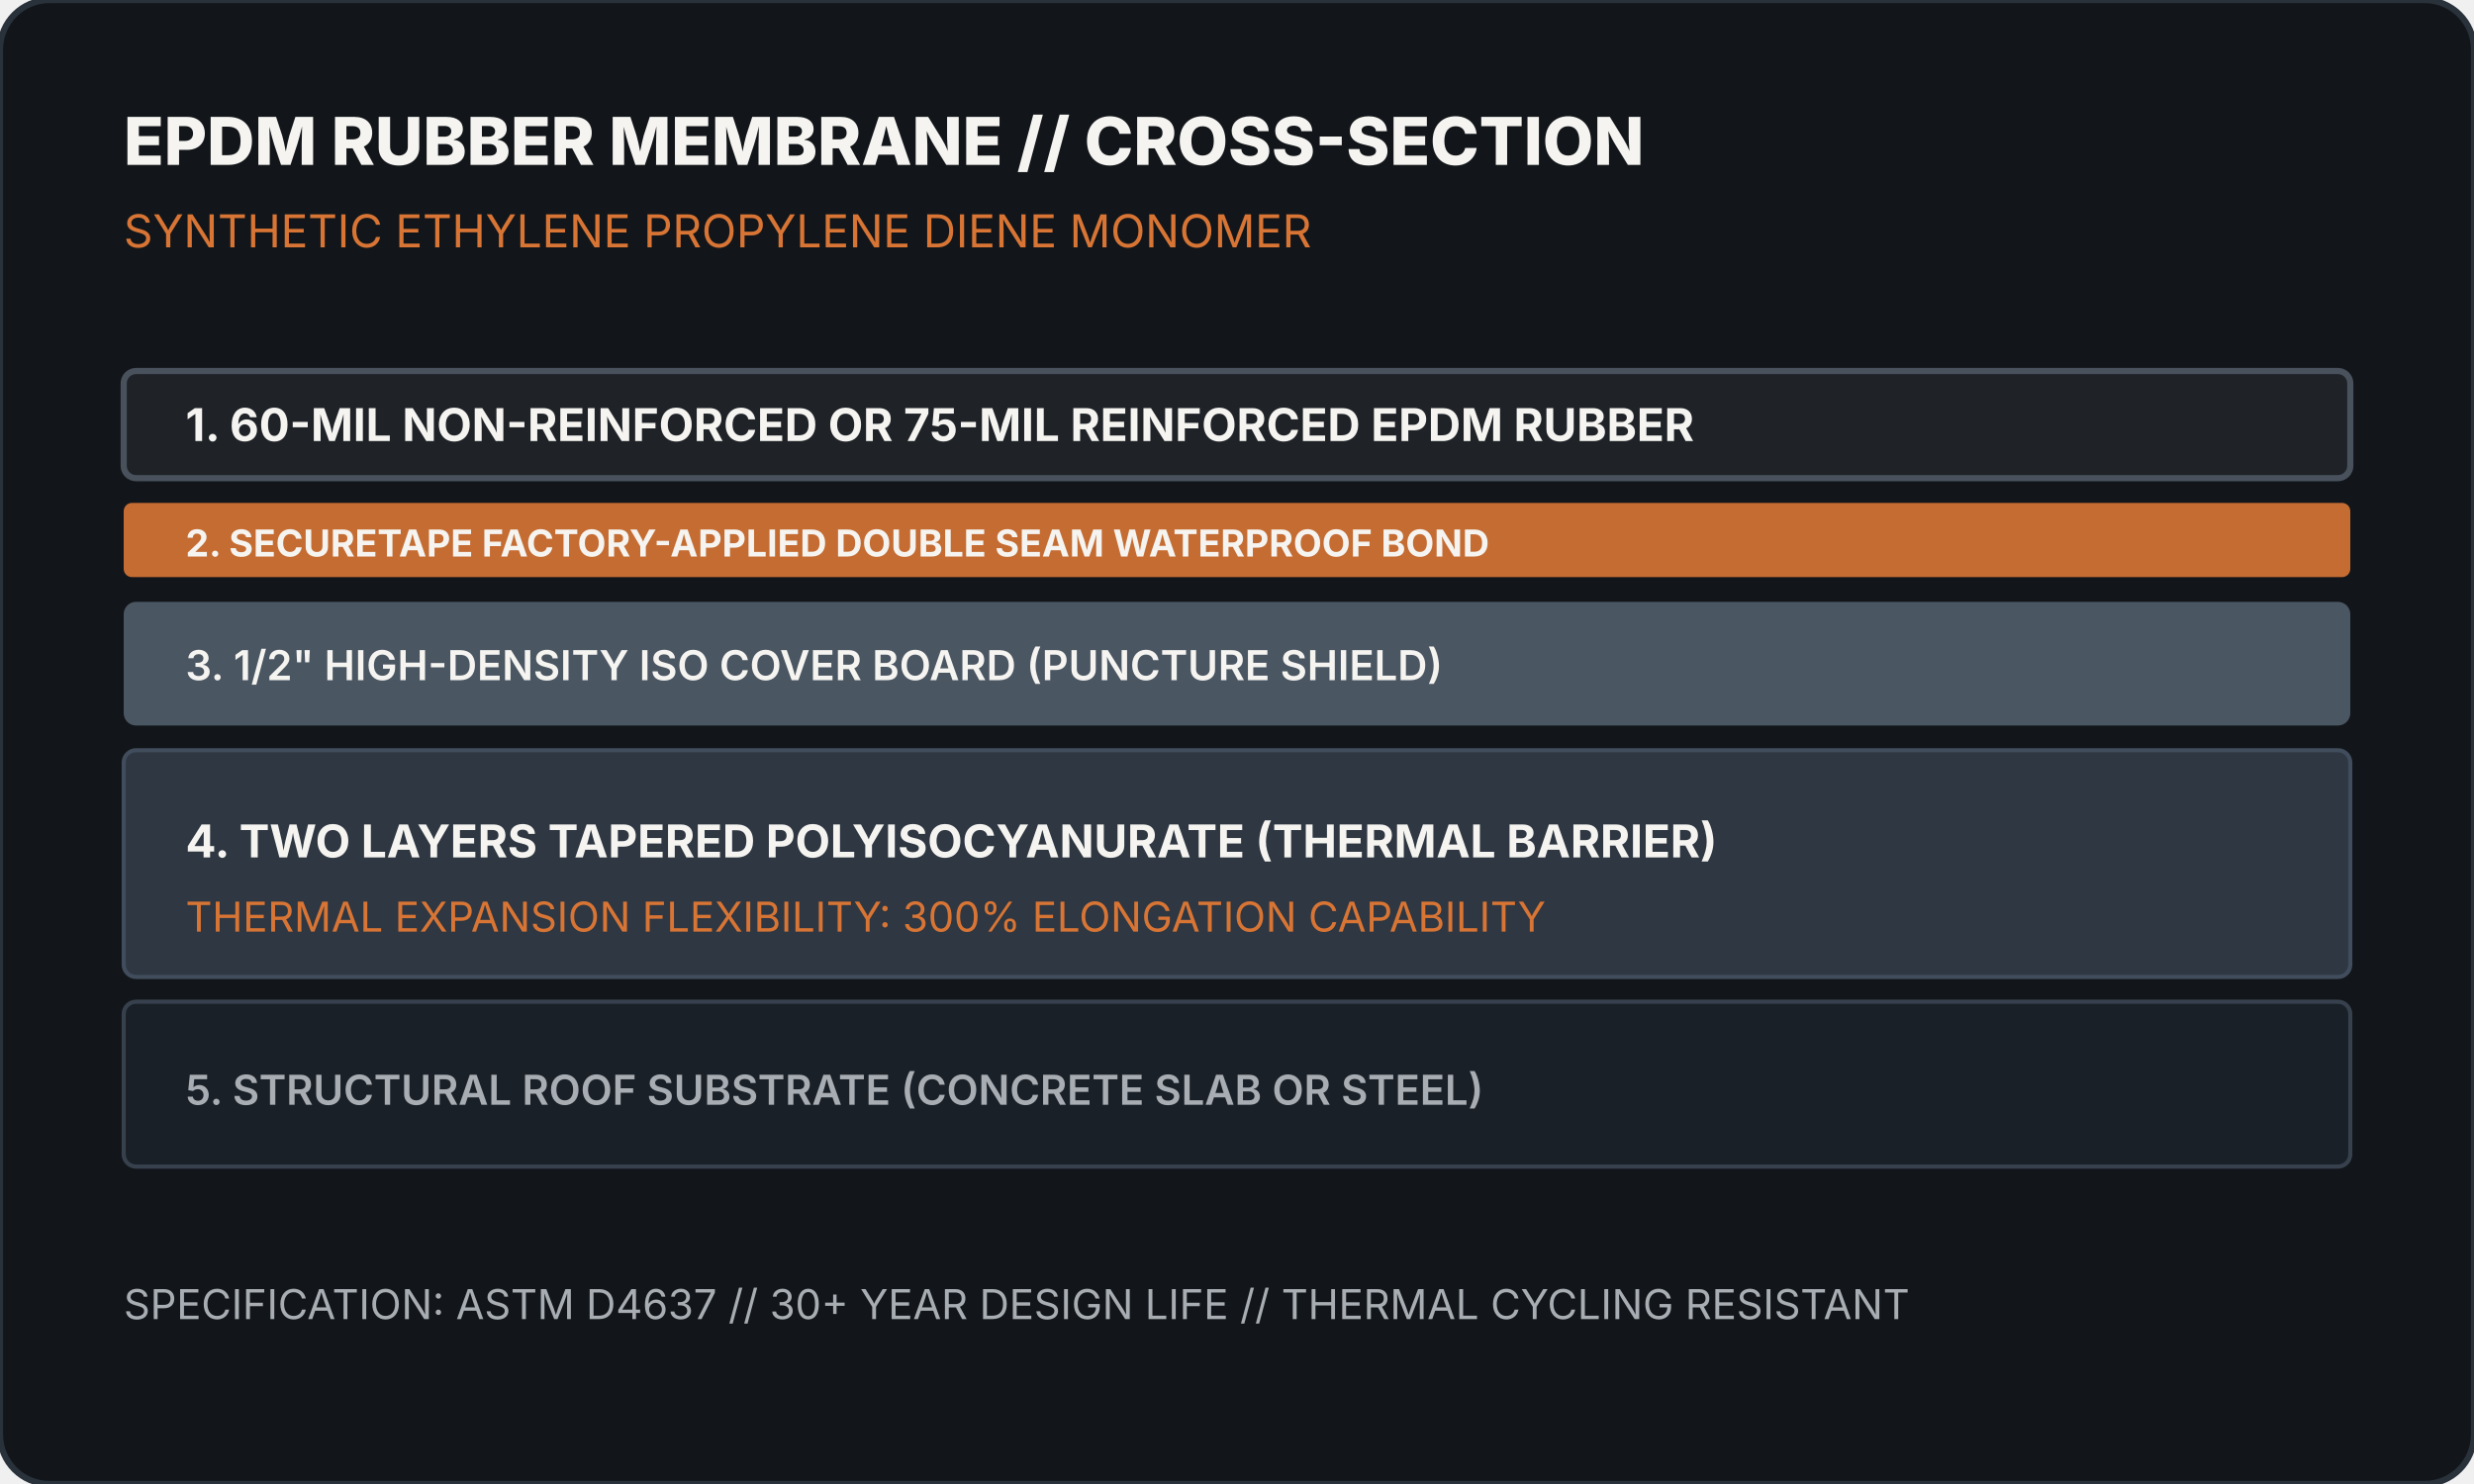
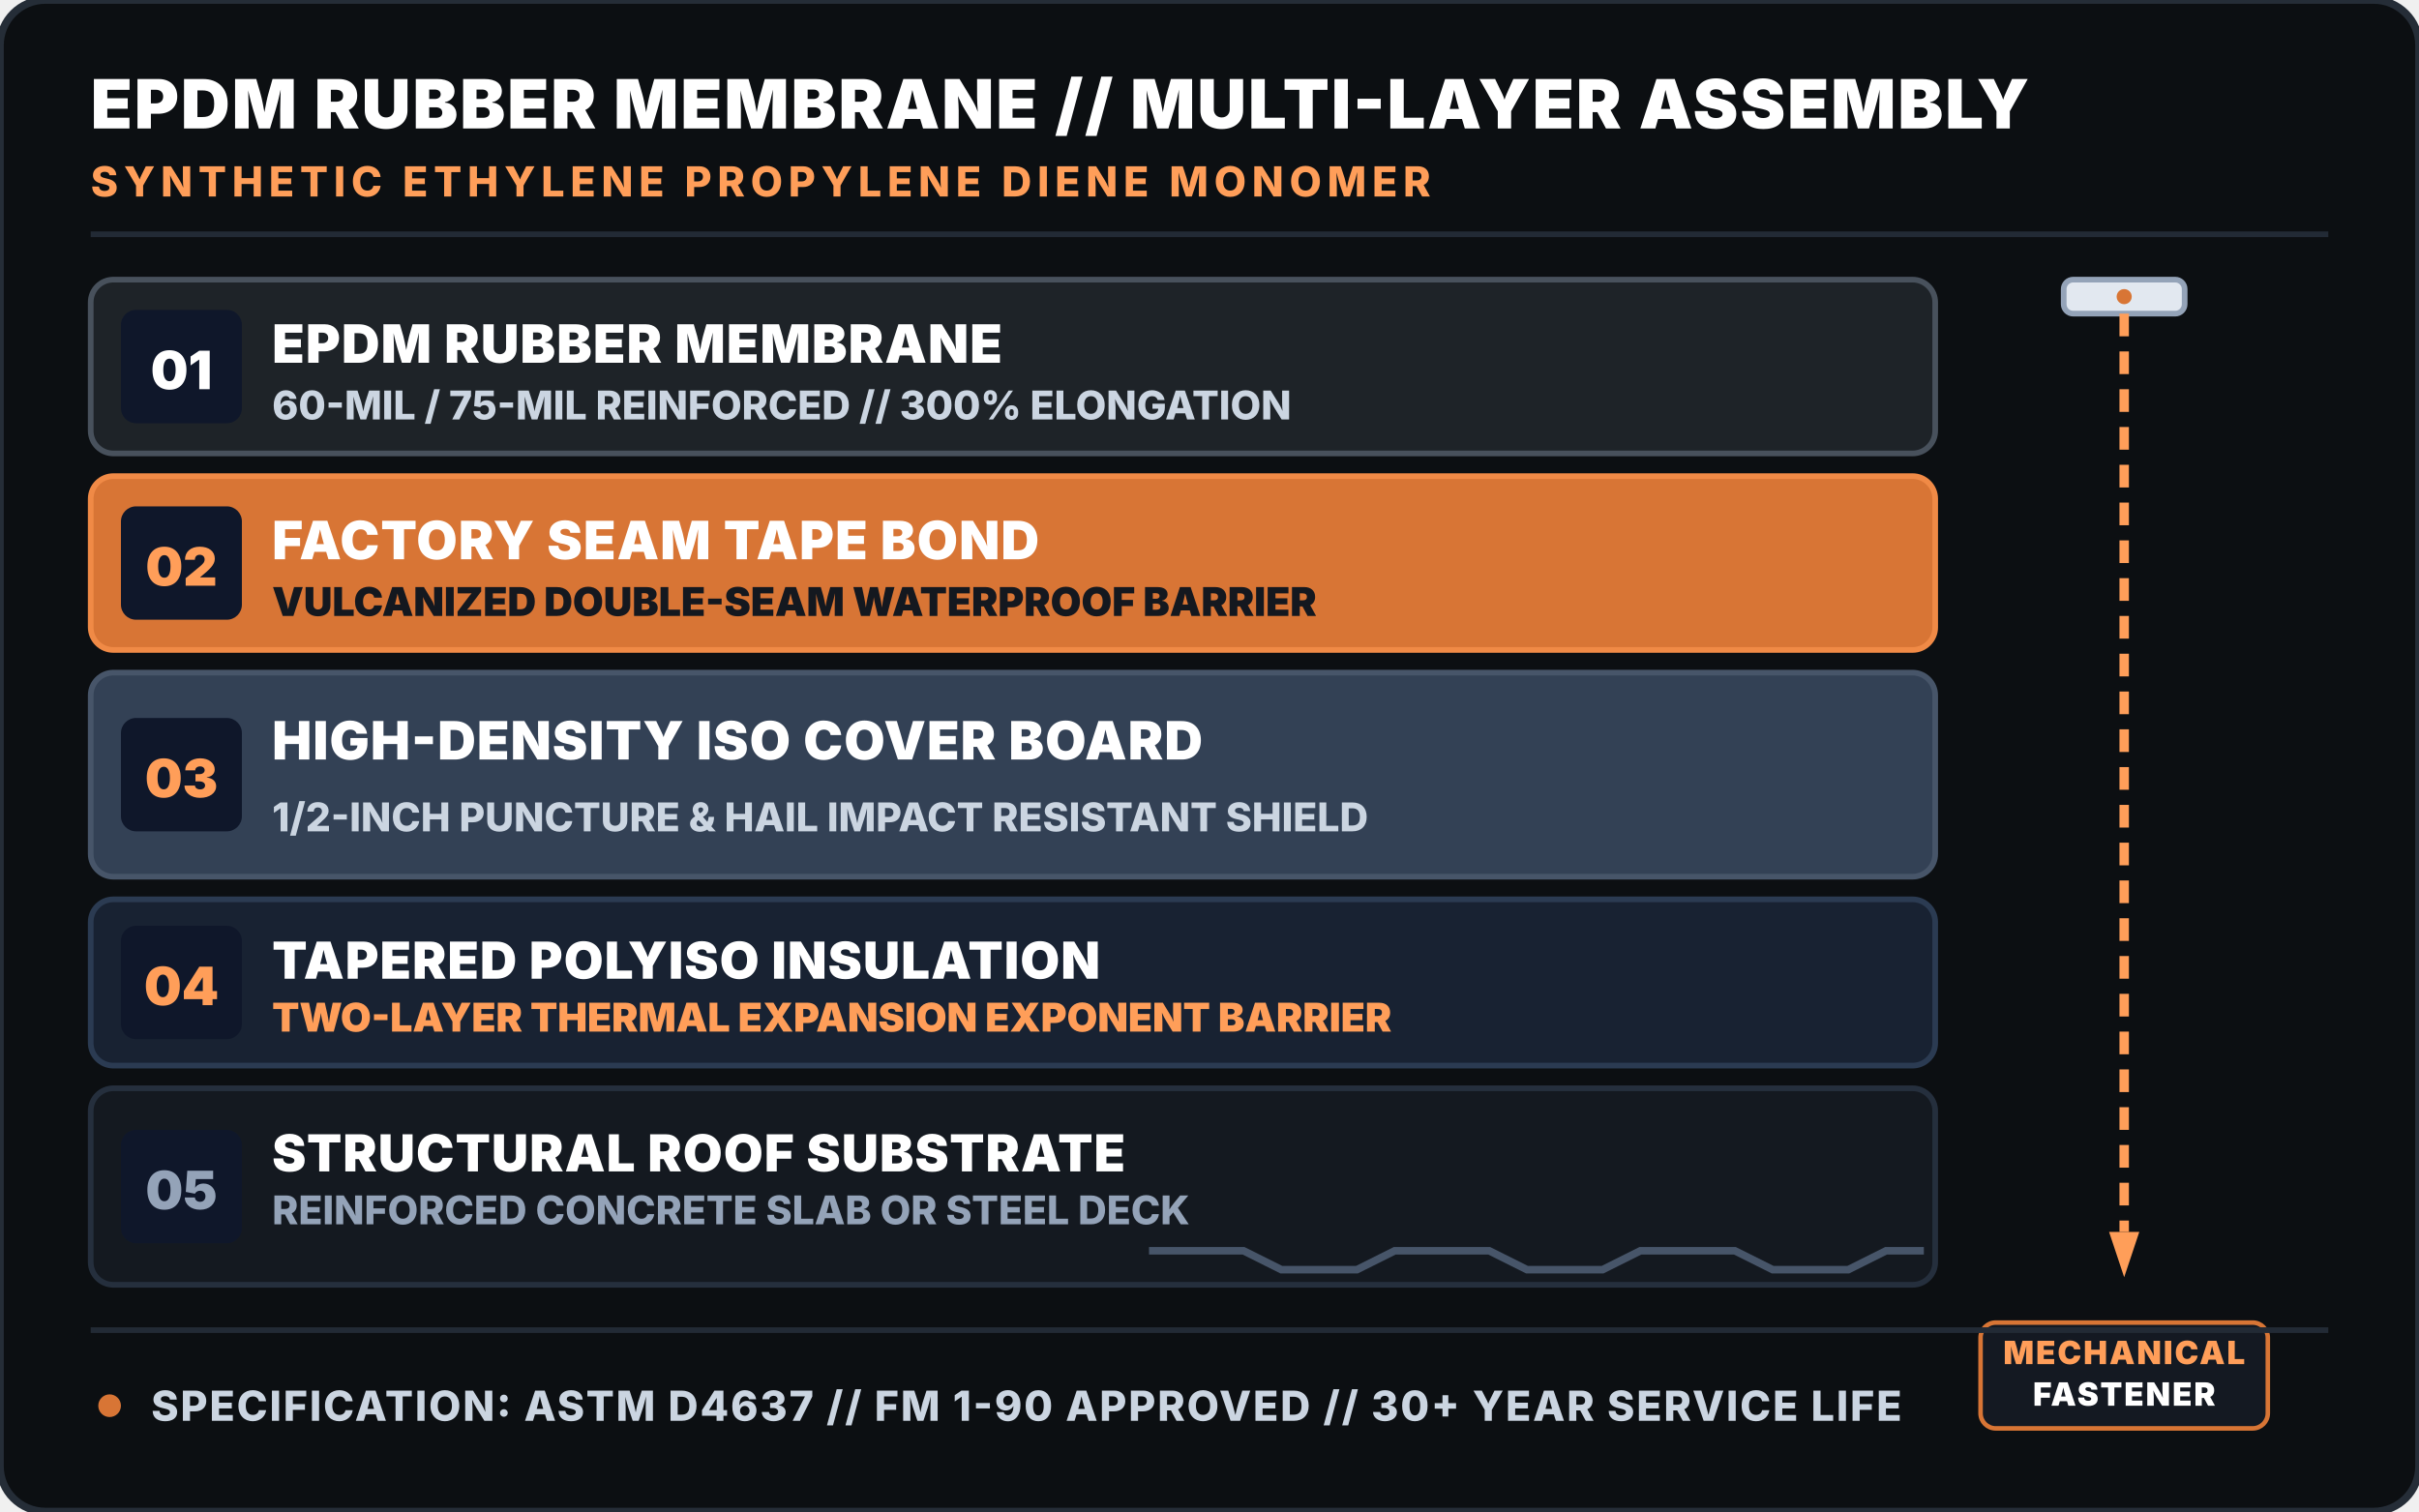
- <svg xmlns="http://www.w3.org/2000/svg" viewBox="0 0 600 360" fill="none" role="img" aria-label="EPDM Rubber Roofing System Assembly Diagram">
-   <rect width="600" height="360" rx="12" fill="#12161A" stroke="#29313A" stroke-width="1.5" />
-   <text x="30" y="40" font-family="'Inter', sans-serif" font-weight="800" font-size="16" fill="#F5F4F0">EPDM RUBBER MEMBRANE // CROSS-SECTION</text>
-   <text x="30" y="60" font-family="'Inter', monospace" font-size="11" fill="#D87535">SYNTHETIC ETHYLENE PROPYLENE DIENE MONOMER</text>
-   <rect x="30" y="90" width="540" height="26" fill="#1F2328" stroke="#48515C" stroke-width="1.5" rx="3" />
-   <text x="45" y="107" font-family="'Inter', sans-serif" font-weight="700" font-size="11" fill="#F5F4F0">1. 60-MIL NON-REINFORCED OR 75-MIL REINFORCED EPDM RUBBER</text>
-   <rect x="30" y="122" width="540" height="18" fill="#D87535" opacity="0.9" rx="2" />
-   <text x="45" y="135" font-family="'Inter', sans-serif" font-weight="700" font-size="9" fill="#F5F4F0">2. SECURETAPE FACTORY-APPLIED DOUBLE SEAM WATERPROOF BOND</text>
-   <rect x="30" y="146" width="540" height="30" fill="#4B5663" rx="3" />
-   <text x="45" y="165" font-family="'Inter', sans-serif" font-weight="600" font-size="10" fill="#F5F4F0">3. 1/2" HIGH-DENSITY ISO COVER BOARD (PUNCTURE SHIELD)</text>
-   <rect x="30" y="182" width="540" height="55" fill="#2E3742" stroke="#414D5C" rx="3" />
-   <text x="45" y="208" font-family="'Inter', sans-serif" font-weight="700" font-size="11" fill="#F5F4F0">4. TWO LAYERS TAPERED POLYISOCYANURATE (THERMAL BARRIER)</text>
-   <text x="45" y="226" font-family="'Inter', monospace" font-size="10" fill="#D87535">THERMAL EXPANSION FLEXIBILITY: 300% ELONGATION CAPABILITY</text>
-   <rect x="30" y="243" width="540" height="40" fill="#1A2027" stroke="#37414E" rx="3" />
-   <text x="45" y="268" font-family="'Inter', sans-serif" font-weight="600" font-size="10" fill="#A7ADB2">5. STRUCTURAL ROOF SUBSTRATE (CONCRETE SLAB OR STEEL)</text>
-   <text x="30" y="320" font-family="'Inter', monospace" font-size="10" fill="#A7ADB2">SPECIFICATION: ASTM D4637 // 30+ YEAR DESIGN LIFE // THERMAL CYCLING RESISTANT</text>
+ <svg xmlns="http://www.w3.org/2000/svg" viewBox="0 0 640 400" width="100%" height="auto" fill="none" role="img" aria-label="EPDM Rubber Commercial Roofing System Layer Cross-Section">
+   <rect width="640" height="400" rx="12" fill="#0C0F12" stroke="#252D37" stroke-width="2" />
+   <g transform="translate(24, 20)">
+     <text x="0" y="14" font-family="'Inter', -apple-system, sans-serif" font-weight="900" font-size="18" letter-spacing="0.5" fill="#FFFFFF">EPDM RUBBER MEMBRANE // MULTI-LAYER ASSEMBLY</text>
+     <text x="0" y="32" font-family="'Inter', monospace" font-weight="800" font-size="11" letter-spacing="1.5" fill="#FF9E59">SYNTHETIC ETHYLENE PROPYLENE DIENE MONOMER</text>
+   </g>
+   <line x1="24" y1="62" x2="616" y2="62" stroke="#222A35" stroke-width="1.5" />
+   <g transform="translate(562, 74)">
+     <rect x="-16" y="0" width="32" height="9" rx="2.5" fill="#E2E8F0" stroke="#94A3B8" stroke-width="1.5" />
+     <circle cx="0" cy="4.5" r="2" fill="#D87535" />
+     <line x1="0" y1="9" x2="0" y2="252" stroke="#FF9E59" stroke-width="2.5" stroke-dasharray="6,4" />
+     <path d="M -4 252 L 0 264 L 4 252 Z" fill="#FF9E59" />
+     <g transform="translate(0, 276)">
+       <rect x="-38" y="0" width="76" height="28" rx="4" fill="#141922" stroke="#D87535" stroke-width="1.2" />
+       <text x="0" y="11" font-family="'Inter', sans-serif" font-weight="900" font-size="8.5" fill="#FF9E59" text-anchor="middle" letter-spacing="0.5">MECHANICAL</text>
+       <text x="0" y="22" font-family="'Inter', sans-serif" font-weight="900" font-size="8.5" fill="#FFFFFF" text-anchor="middle" letter-spacing="0.5">FASTENER</text>
+     </g>
+   </g>
+   <g transform="translate(24, 74)">
+     <rect width="488" height="46" rx="6" fill="#1E2328" stroke="#48515C" stroke-width="1.5" />
+     <rect x="8" y="8" width="32" height="30" rx="4" fill="#0F172A" />
+     <text x="24" y="29" font-family="'Inter', sans-serif" font-weight="900" font-size="14" fill="#FFFFFF" text-anchor="middle">01</text>
+     <text x="48" y="22" font-family="'Inter', -apple-system, sans-serif" font-weight="900" font-size="14" fill="#FFFFFF" letter-spacing="0.3">EPDM RUBBER MEMBRANE</text>
+     <text x="48" y="37" font-family="'Inter', monospace" font-weight="800" font-size="10.5" fill="#CBD5E1">60-MIL / 75-MIL REINFORCED // 300% ELONGATION</text>
+   </g>
+   <g transform="translate(24, 126)">
+     <rect width="488" height="46" rx="6" fill="#D87535" stroke="#F08A46" stroke-width="1.5" />
+     <rect x="8" y="8" width="32" height="30" rx="4" fill="#0F172A" />
+     <text x="24" y="29" font-family="'Inter', sans-serif" font-weight="900" font-size="14" fill="#FF9E59" text-anchor="middle">02</text>
+     <text x="48" y="22" font-family="'Inter', -apple-system, sans-serif" font-weight="900" font-size="14" fill="#FFFFFF" letter-spacing="0.3">FACTORY SEAM TAPE BOND</text>
+     <text x="48" y="37" font-family="'Inter', monospace" font-weight="900" font-size="10.5" fill="#14181F">VULCANIZED DOUBLE-SEAM WATERPROOF BARRIER</text>
+   </g>
+   <g transform="translate(24, 178)">
+     <rect width="488" height="54" rx="6" fill="#334155" stroke="#475569" stroke-width="1.5" />
+     <rect x="8" y="12" width="32" height="30" rx="4" fill="#0F172A" />
+     <text x="24" y="33" font-family="'Inter', sans-serif" font-weight="900" font-size="14" fill="#FF9E59" text-anchor="middle">03</text>
+     <text x="48" y="23" font-family="'Inter', -apple-system, sans-serif" font-weight="900" font-size="14" fill="#FFFFFF" letter-spacing="0.3">HIGH-DENSITY ISO COVER BOARD</text>
+     <text x="48" y="42" font-family="'Inter', monospace" font-weight="800" font-size="10.5" fill="#CBD5E1">1/2-INCH PUNCTURE &amp; HAIL IMPACT RESISTANT SHIELD</text>
+   </g>
+   <g transform="translate(24, 238)">
+     <rect width="488" height="44" rx="6" fill="#182232" stroke="#2B3B52" stroke-width="1.5" />
+     <rect x="8" y="7" width="32" height="30" rx="4" fill="#0F172A" />
+     <text x="24" y="28" font-family="'Inter', sans-serif" font-weight="900" font-size="14" fill="#FF9E59" text-anchor="middle">04</text>
+     <text x="48" y="21" font-family="'Inter', -apple-system, sans-serif" font-weight="900" font-size="13.5" fill="#FFFFFF" letter-spacing="0.3">TAPERED POLYISO INSULATION</text>
+     <text x="48" y="35" font-family="'Inter', monospace" font-weight="900" font-size="10.5" fill="#FF9E59">TWO-LAYER THERMAL EXPANSION EXPONENT BARRIER</text>
+   </g>
+   <g transform="translate(24, 288)">
+     <rect width="488" height="52" rx="6" fill="#141920" stroke="#252F3D" stroke-width="1.5" />
+     <rect x="8" y="11" width="32" height="30" rx="4" fill="#0F172A" />
+     <text x="24" y="32" font-family="'Inter', sans-serif" font-weight="900" font-size="14" fill="#94A3B8" text-anchor="middle">05</text>
+     <text x="48" y="22" font-family="'Inter', -apple-system, sans-serif" font-weight="900" font-size="13.5" fill="#FFFFFF" letter-spacing="0.3">STRUCTURAL ROOF SUBSTRATE</text>
+     <text x="48" y="36" font-family="'Inter', monospace" font-weight="800" font-size="10.5" fill="#94A3B8">REINFORCED CONCRETE SLAB OR STEEL DECK</text>
+     <path d="M 280 43 L 305 43 L 315 48 L 335 48 L 345 43 L 370 43 L 380 48 L 400 48 L 410 43 L 435 43 L 445 48 L 465 48 L 475 43 L 485 43" stroke="#475569" stroke-width="2" fill="none" />
+   </g>
+   <line x1="24" y1="352" x2="616" y2="352" stroke="#222A35" stroke-width="1.5" />
+   <g transform="translate(24, 376)">
+     <circle cx="5" cy="-4" r="3" fill="#D87535" />
+     <text x="16" y="0" font-family="'Inter', monospace" font-weight="800" font-size="11" fill="#CBD5E1" letter-spacing="0.5">SPECIFICATION: ASTM D4637 // FM 1-90 APPROVED // 30+ YEAR SERVICE LIFE</text>
+   </g>
</svg>
